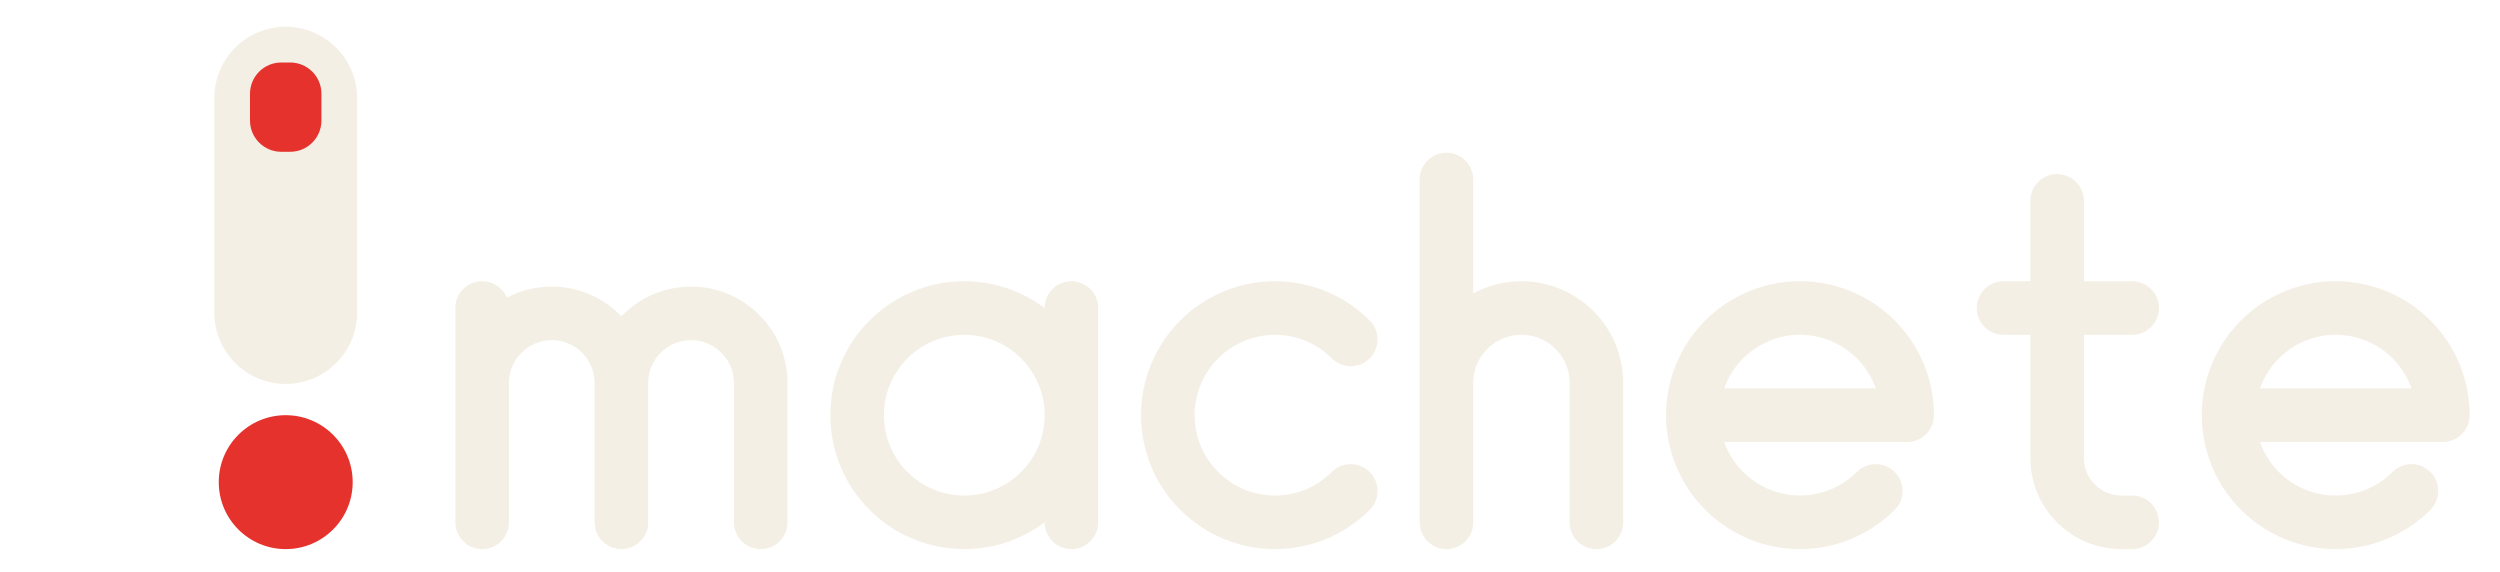
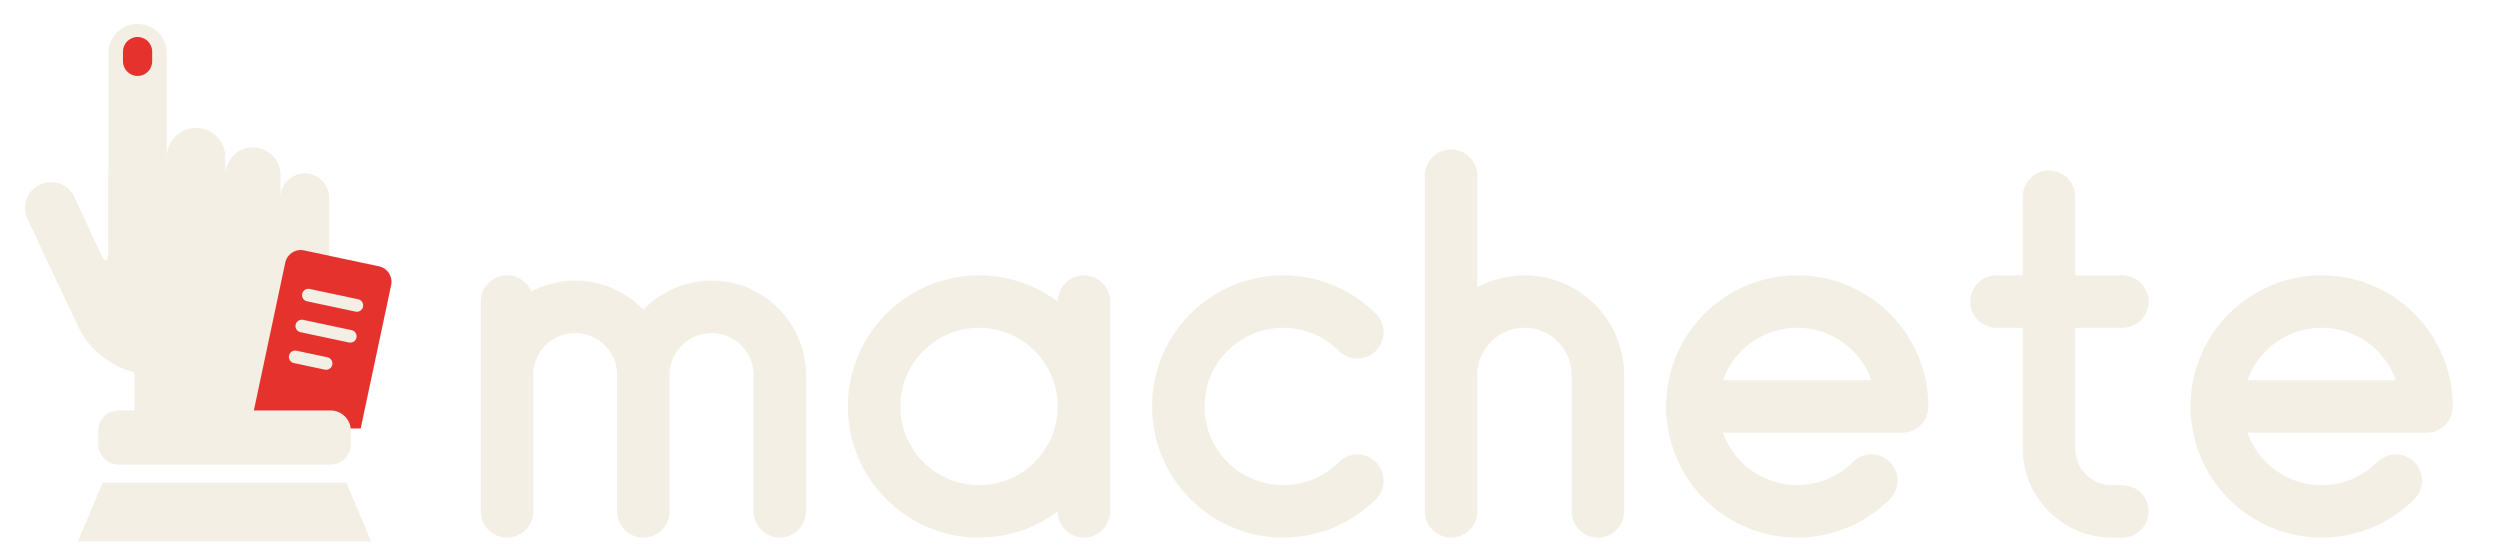
- <svg xmlns="http://www.w3.org/2000/svg" viewBox="0 0 280 64" role="img" aria-label="Machete">
-   <g>
-     <rect x="24" y="3" width="16" height="40" rx="8" fill="#F4EFE4" />
-     <rect x="28" y="7" width="8" height="10" rx="3.5" fill="#E5322D" />
+ <svg xmlns="http://www.w3.org/2000/svg" viewBox="0 0 286 64" role="img" aria-label="Machete">
+   <defs>
+     <clipPath id="mch-cuffline">
+       <rect x="-20" y="-40" width="170" height="136" />
+     </clipPath>
+   </defs>
+   <g transform="translate(-9.4 0) scale(.516) translate(-4 -1)">
+     <g>
+       <g transform="translate(16 2) scale(.72)">
+         <g>
+           <rect x="42" y="6" width="18" height="76" rx="9" fill="#F4EFE4" />
+           <rect x="46.5" y="10" width="9" height="12" rx="4.5" fill="#E5322D" />
+         </g>
+         <path d="M42 52H60V47a9 9 0 0 1 18 0V52.5a8.5 8.5 0 0 1 17 0V59.5a7.5 7.5 0 0 1 15 0V84C110 104 96 114 78 114H56C46 114 37 108 32.8 99.4L16.8 65.4A8 8 0 0 1 31.2 58.6L40 77.5Q42 81 42 75Z" fill="#F4EFE4" />
+         <rect x="50" y="100" width="42" height="34" fill="#F4EFE4" />
+       </g>
+       <g clip-path="url(#mch-cuffline)">
+         <g>
+           <g transform="rotate(12 90 98)">
+             <rect x="77.5" y="57.5" width="24" height="41" rx="3.5" fill="#E5322D" />
+             <path d="M84 67H95M84 74H95M84 81H91" stroke="#F4EFE4" stroke-width="2.8" stroke-linecap="round" fill="none" />
+           </g>
+         </g>
+       </g>
+       <rect x="44" y="92" width="56" height="12" rx="4.5" fill="#F4EFE4" />
+       <path d="M45 108H99L104.5 121H39.5Z" fill="#F4EFE4" />
+     </g>
  </g>
-   <circle cx="32" cy="54" r="7.5" fill="#E5322D" />
-   <g transform="translate(54,5.7) scale(1.2)" fill="none" stroke="#F4EFE4" stroke-width="5" stroke-linecap="round" stroke-linejoin="round">
-     <path transform="translate(0,0)" d="M0,44V24M0,31a6.5,6.5 0 0 1 13,0V44M13,31a6.5,6.5 0 0 1 13,0V44" />
+   <g transform="translate(58,5.7) scale(1.2)" fill="none" stroke="#F4EFE4" stroke-width="5" stroke-linecap="round" stroke-linejoin="round">
+     <path d="M0,44V24M0,31a6.5,6.5 0 0 1 13,0V44M13,31a6.5,6.5 0 0 1 13,0V44" />
    <path transform="translate(35,0)" d="M20,34a10,10 0 1 0 -20,0a10,10 0 1 0 20,0M20,24V44" />
    <path transform="translate(64,0)" d="M17.07,26.93A10,10 0 1 0 17.07,41.07" />
    <path transform="translate(90,0)" d="M0,12V44M0,31a7,7 0 0 1 14,0V44" />
    <path transform="translate(113,0)" d="M0,34H20A10,10 0 1 0 17.07,41.07" />
    <path transform="translate(142,0)" d="M5,14V38a6,6 0 0 0 6,6h1M0,24H12" />
    <path transform="translate(163,0)" d="M0,34H20A10,10 0 1 0 17.07,41.07" />
  </g>
</svg>
